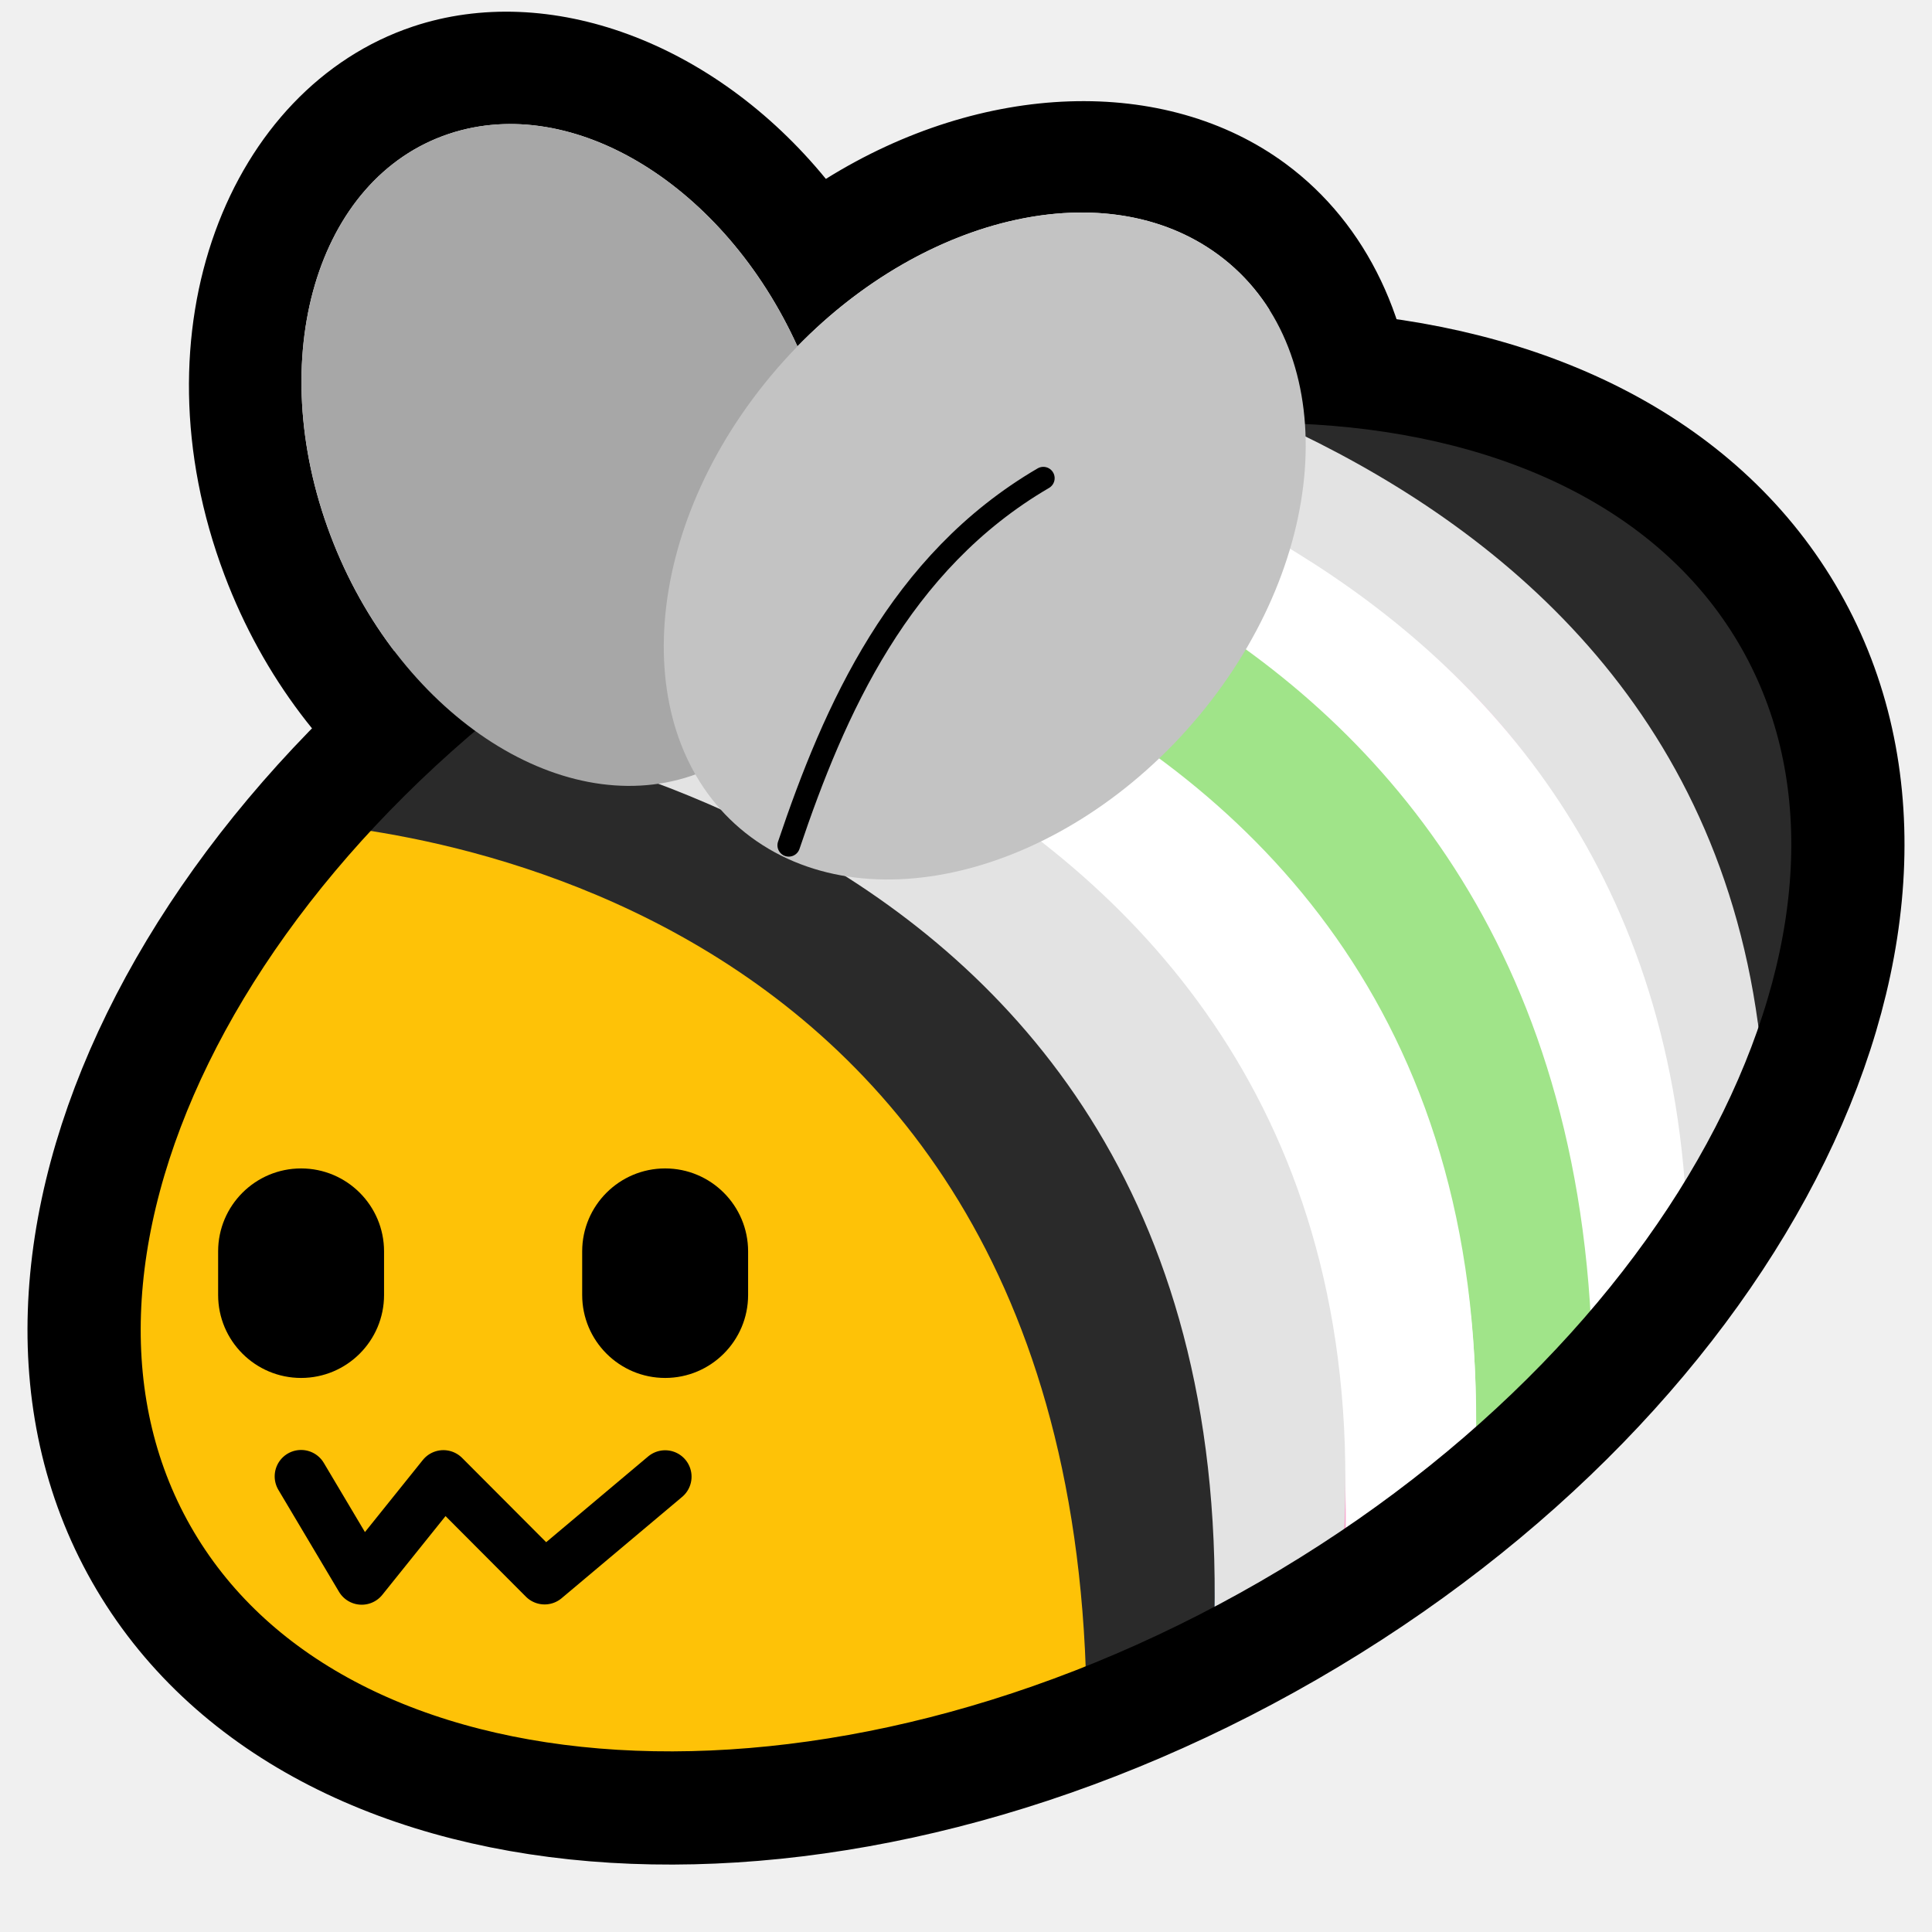
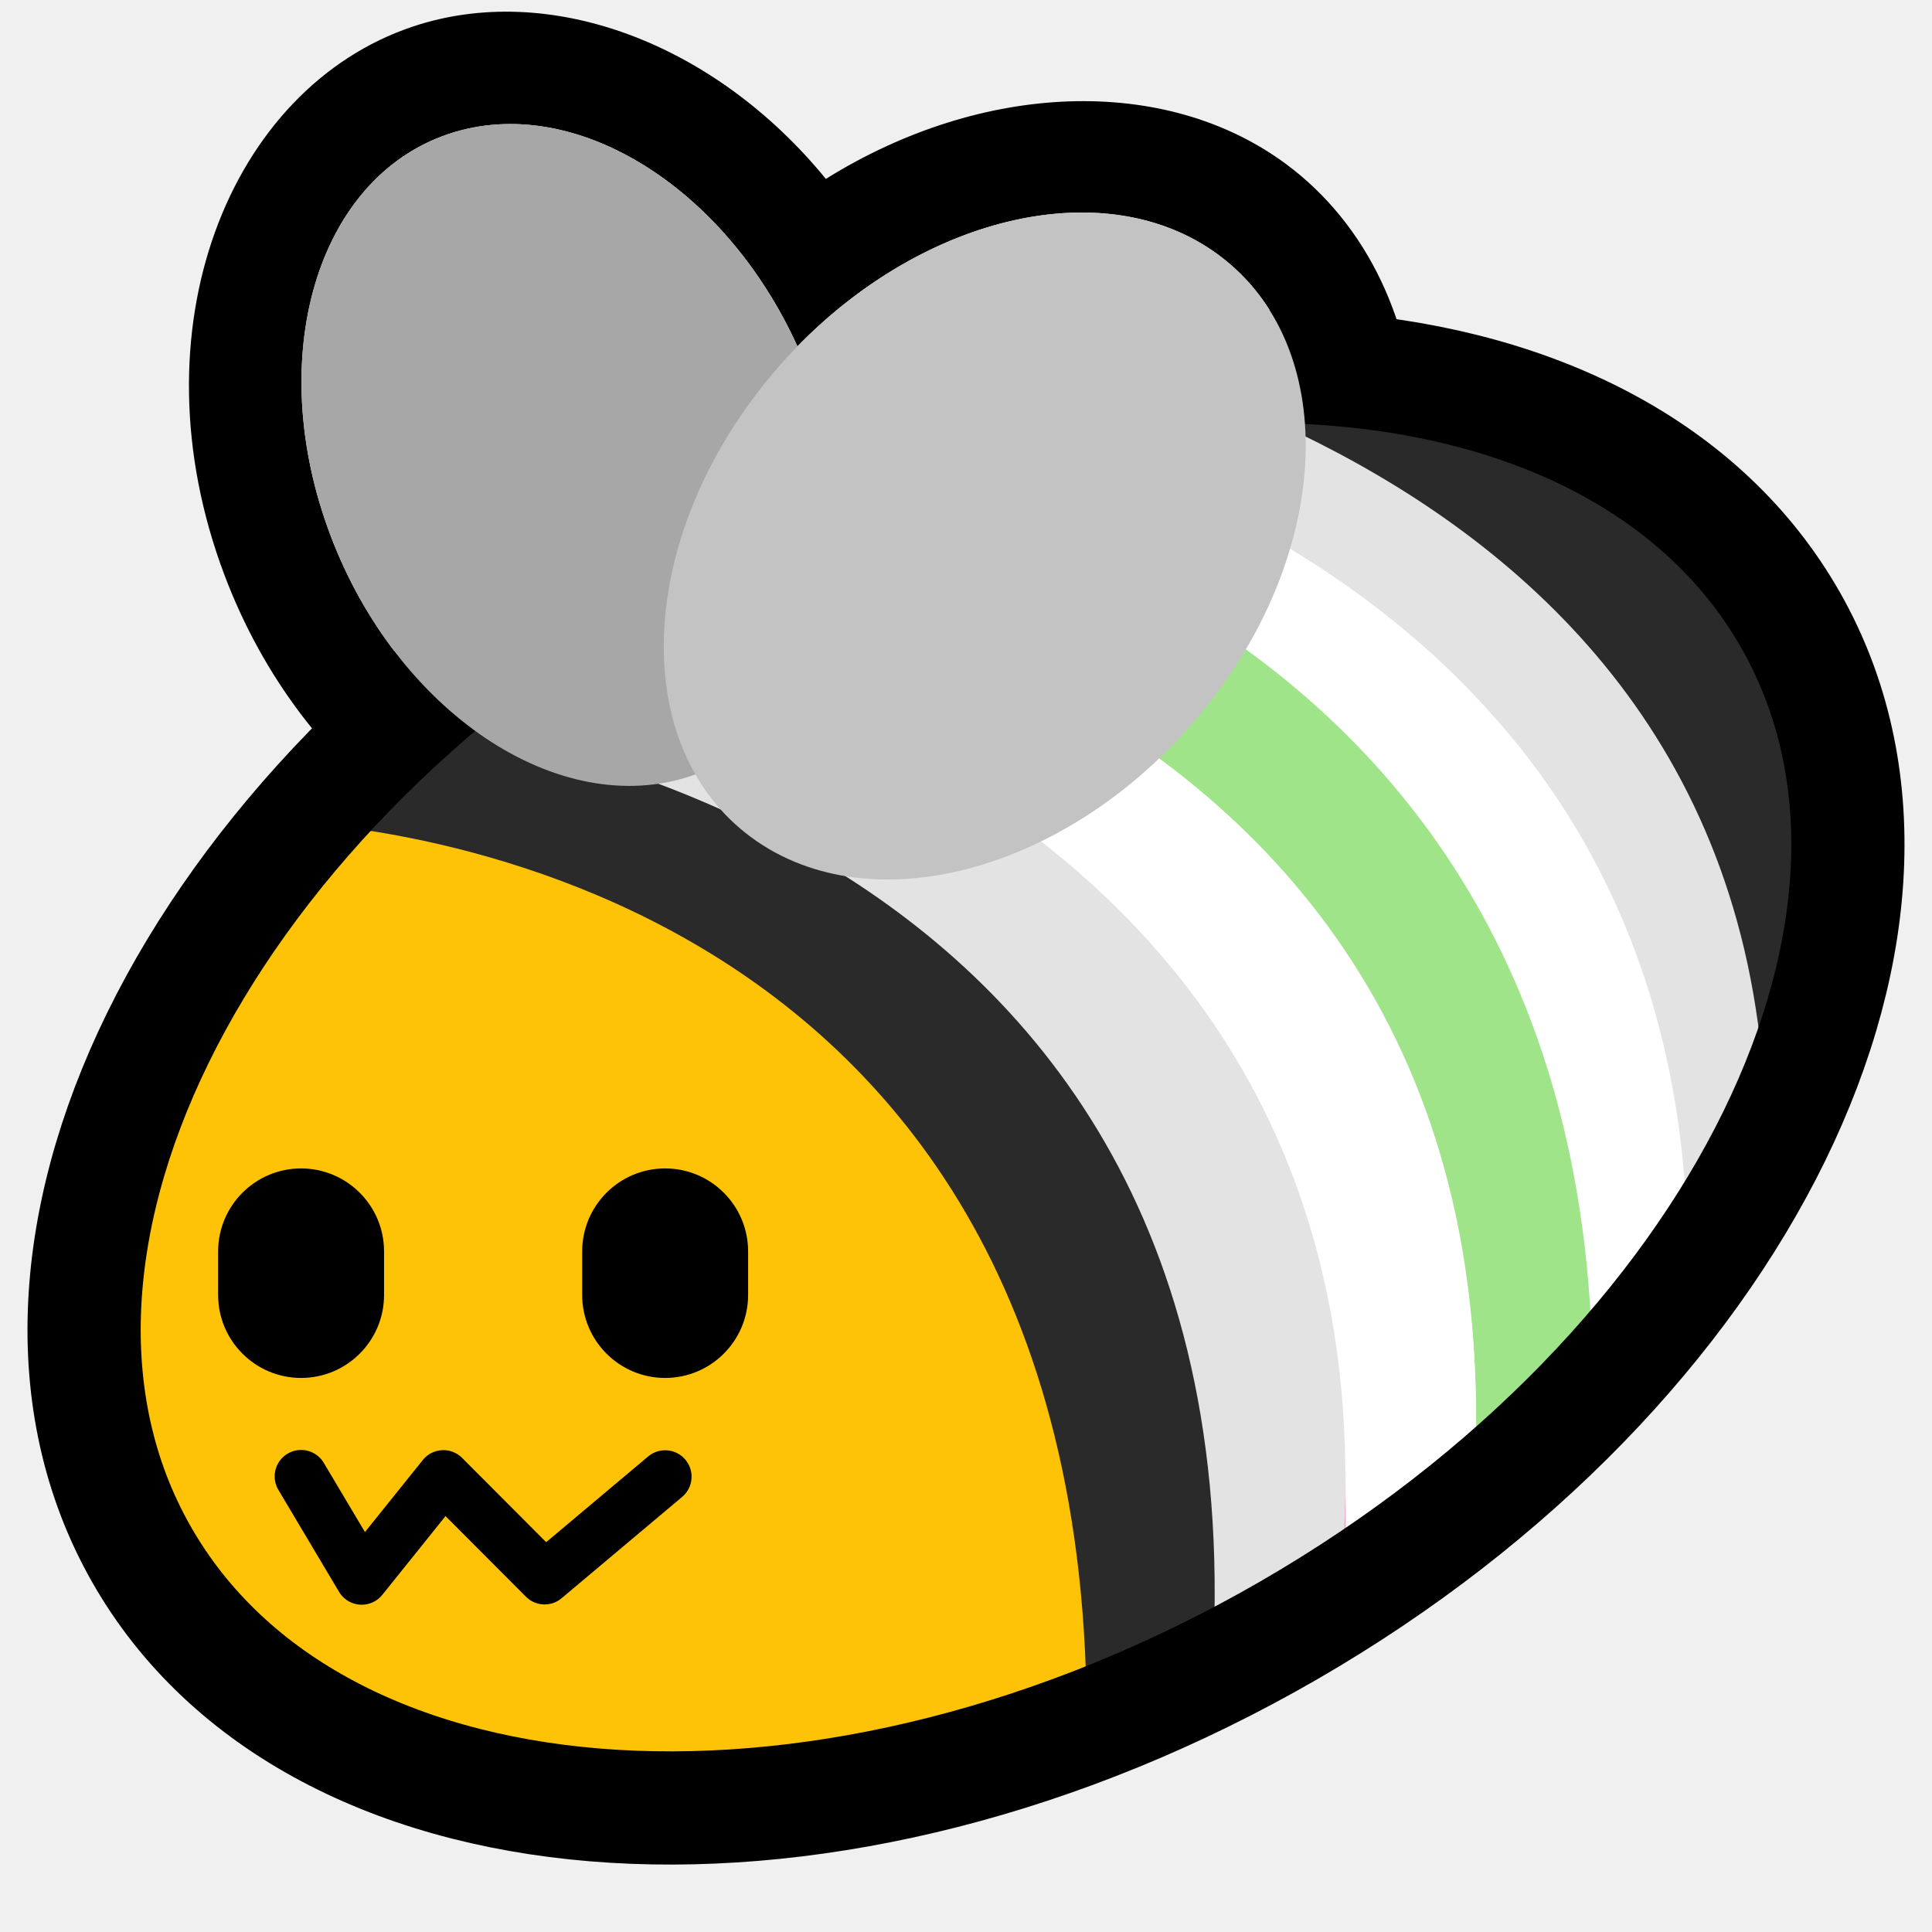
<svg xmlns="http://www.w3.org/2000/svg" width="100%" height="100%" viewBox="0 0 256 256" version="1.1" xml:space="preserve" style="fill-rule:evenodd;clip-rule:evenodd;stroke-linecap:round;stroke-linejoin:round;stroke-miterlimit:1.5;">
  <rect id="blobbee_flag_agender" x="0" y="0" width="256" height="256" style="fill:none;" />
  <path id="Wings-outline" d="M85.911,118.96C64.22,119.951 40.081,103.608 29.74,76.187C17.462,43.633 30.423,11.638 54.705,3.519C72.712,-2.502 94.597,5.565 109.433,23.705C130.196,10.768 154.388,9.924 170.338,21.686C192.186,37.798 194.54,74.364 171.369,103.256C148.655,131.579 112.048,138.809 90.631,123.014C88.938,121.766 87.365,120.412 85.911,118.96ZM92.141,102.617C93.99,105.847 96.453,108.67 99.534,110.942C115.64,122.82 142.585,115.171 159.667,93.871C176.749,72.572 177.541,45.636 161.435,33.758C146.642,22.849 122.705,28.412 105.665,45.894C96.041,24.687 76.012,12.211 59.461,17.745C41.949,23.6 34.92,47.416 43.775,70.894C52.629,94.372 74.036,108.68 91.548,102.824C91.747,102.758 91.945,102.689 92.141,102.617Z" />
  <path id="Body" d="M85.271,72.055C145.288,37.404 213.16,41.534 236.743,81.272C260.326,121.009 230.747,181.404 170.729,216.054C110.712,250.705 42.84,246.576 19.257,206.838C-4.326,167.1 25.253,106.706 85.271,72.055Z" style="fill:rgb(254,194,7);" />
  <g id="Stripes">
    <path d="M130.484,58.678C129.182,59.714 224.237,55.348 233.164,152.161C280.7,24.744 130.957,49.08 130.484,58.678Z" style="fill:rgb(161,208,255);" />
    <path d="M233.164,153.168C227.465,59.753 132.786,57.55 133.303,54.776L98.021,67.843C98.021,67.843 212.342,66.068 216.414,176.145L230.249,154.847" style="fill:rgb(249,167,207);" />
    <path d="M195.162,198.811L216.216,176.145C212.218,65.928 95.621,64.01 95.622,64.051L76.931,75.077C76.758,75.108 197.515,84.817 195.162,198.811Z" style="fill:white;" />
    <path d="M78.512,75.161L58.353,90.89C58.353,90.89 174.247,102.428 173.015,214.93L194.78,200.34C202.854,88.75 77.286,76.105 75.505,77.508" style="fill:rgb(249,167,207);" />
    <path d="M54.023,93.034L38.908,109.103C38.908,109.103 145.595,110.065 148.028,226.085L173.015,214.93C177.278,98.938 57.487,94.267 54.023,93.034Z" style="fill:rgb(161,208,255);" />
  </g>
  <g id="Stripes1">
    <g>
      <path d="M136.529,48.679C132.46,52.58 225.704,52.033 234.512,147.567C271.07,29.252 141.597,43.821 136.529,48.679Z" style="fill:rgb(42,42,42);" />
      <path d="M233.765,144.051C228.141,51.871 119.764,43.163 120.275,40.426L102.423,48.298C93.397,57.914 217.696,50.673 221.714,159.295L233.765,144.051Z" style="fill:rgb(227,227,227);" />
      <path d="M223.382,158.792C217.758,66.612 119.764,54.754 120.275,52.017L94.715,60.986C94.715,60.986 206.909,67.229 210.927,175.852L227.08,153.728" style="fill:white;" />
      <path d="M200.297,188.608L210.927,177.605C206.982,68.844 98.612,60.946 98.613,60.986C86.134,64.21 72.383,72.43 72.383,72.43C72.212,72.461 197.896,78.874 195.573,191.361" style="fill:rgb(160,228,137);" />
      <path d="M181.992,203.299L195.461,192.849C199.587,78.812 73.412,71.541 72.383,72.501C66.39,78.092 63.375,78.933 63.375,78.933C63.375,78.933 180.991,95.308 178.282,205.108" style="fill:white;" />
      <path d="M68.626,78.933L49.713,93.704C49.713,93.704 162.172,105.256 160.957,216.27L177.888,206.267C185.855,96.151 66.044,80.945 64.286,82.329" style="fill:rgb(227,227,227);" />
      <path d="M47.837,94.269L36.026,108.813C36.026,108.813 141.547,109.388 143.948,223.875L160.839,217.03C165.046,102.571 51.255,95.486 47.837,94.269Z" style="fill:rgb(42,42,42);" />
    </g>
  </g>
  <path id="Body-outline" d="M85.271,72.055C145.288,37.404 213.16,41.534 236.743,81.272C260.326,121.009 230.747,181.404 170.729,216.054C110.712,250.705 42.84,246.576 19.257,206.838C-4.326,167.1 25.253,106.706 85.271,72.055Z" style="fill:none;stroke:black;stroke-width:15px;" />
  <g id="Wings">
    <path id="Back-wing" d="M59.461,17.745C76.973,11.89 98.38,26.197 107.234,49.675C116.089,73.154 109.06,96.969 91.548,102.824C74.036,108.68 52.629,94.372 43.775,70.894C34.92,47.416 41.949,23.6 59.461,17.745Z" style="fill:rgb(167,167,167);" />
-     <g id="Front-wing">
-       <path id="Front-wing-main" d="M161.435,33.758C177.541,45.636 176.749,72.572 159.667,93.871C142.585,115.171 115.64,122.82 99.534,110.942C83.427,99.064 84.219,72.128 101.301,50.829C118.383,29.529 145.328,21.88 161.435,33.758Z" style="fill:rgb(195,195,195);" />
-       <path id="Front-wing-line" d="M104.514,112.007C110.565,94.044 119.172,74.5 138.246,63.36" style="fill:none;stroke:black;stroke-width:3px;" />
-     </g>
+     <path id="Front-wing" d="M161.435,33.758C177.541,45.636 176.749,72.572 159.667,93.871C142.585,115.171 115.64,122.82 99.534,110.942C83.427,99.064 84.219,72.128 101.301,50.829C118.383,29.529 145.328,21.88 161.435,33.758Z" style="fill:rgb(195,195,195);" />
  </g>
  <g id="Face">
    <path id="Mouth" d="M39.896,195.627L47.929,209.133L58.753,195.651L72.162,209.096L88.135,195.667" style="fill:none;stroke:black;stroke-width:7px;" />
    <path id="Right-eye" d="M99.128,165.816L99.128,171.592C99.128,177.659 94.202,182.585 88.135,182.585C82.068,182.585 77.142,177.659 77.142,171.592L77.142,165.816C77.142,159.749 82.068,154.823 88.135,154.823C94.202,154.823 99.128,159.749 99.128,165.816Z" />
    <path id="Left-eye" d="M50.889,165.816L50.889,171.592C50.889,177.659 45.963,182.585 39.896,182.585C33.828,182.585 28.903,177.659 28.903,171.592L28.903,165.816C28.903,159.749 33.828,154.823 39.896,154.823C45.963,154.823 50.889,159.749 50.889,165.816Z" />
  </g>
</svg>
